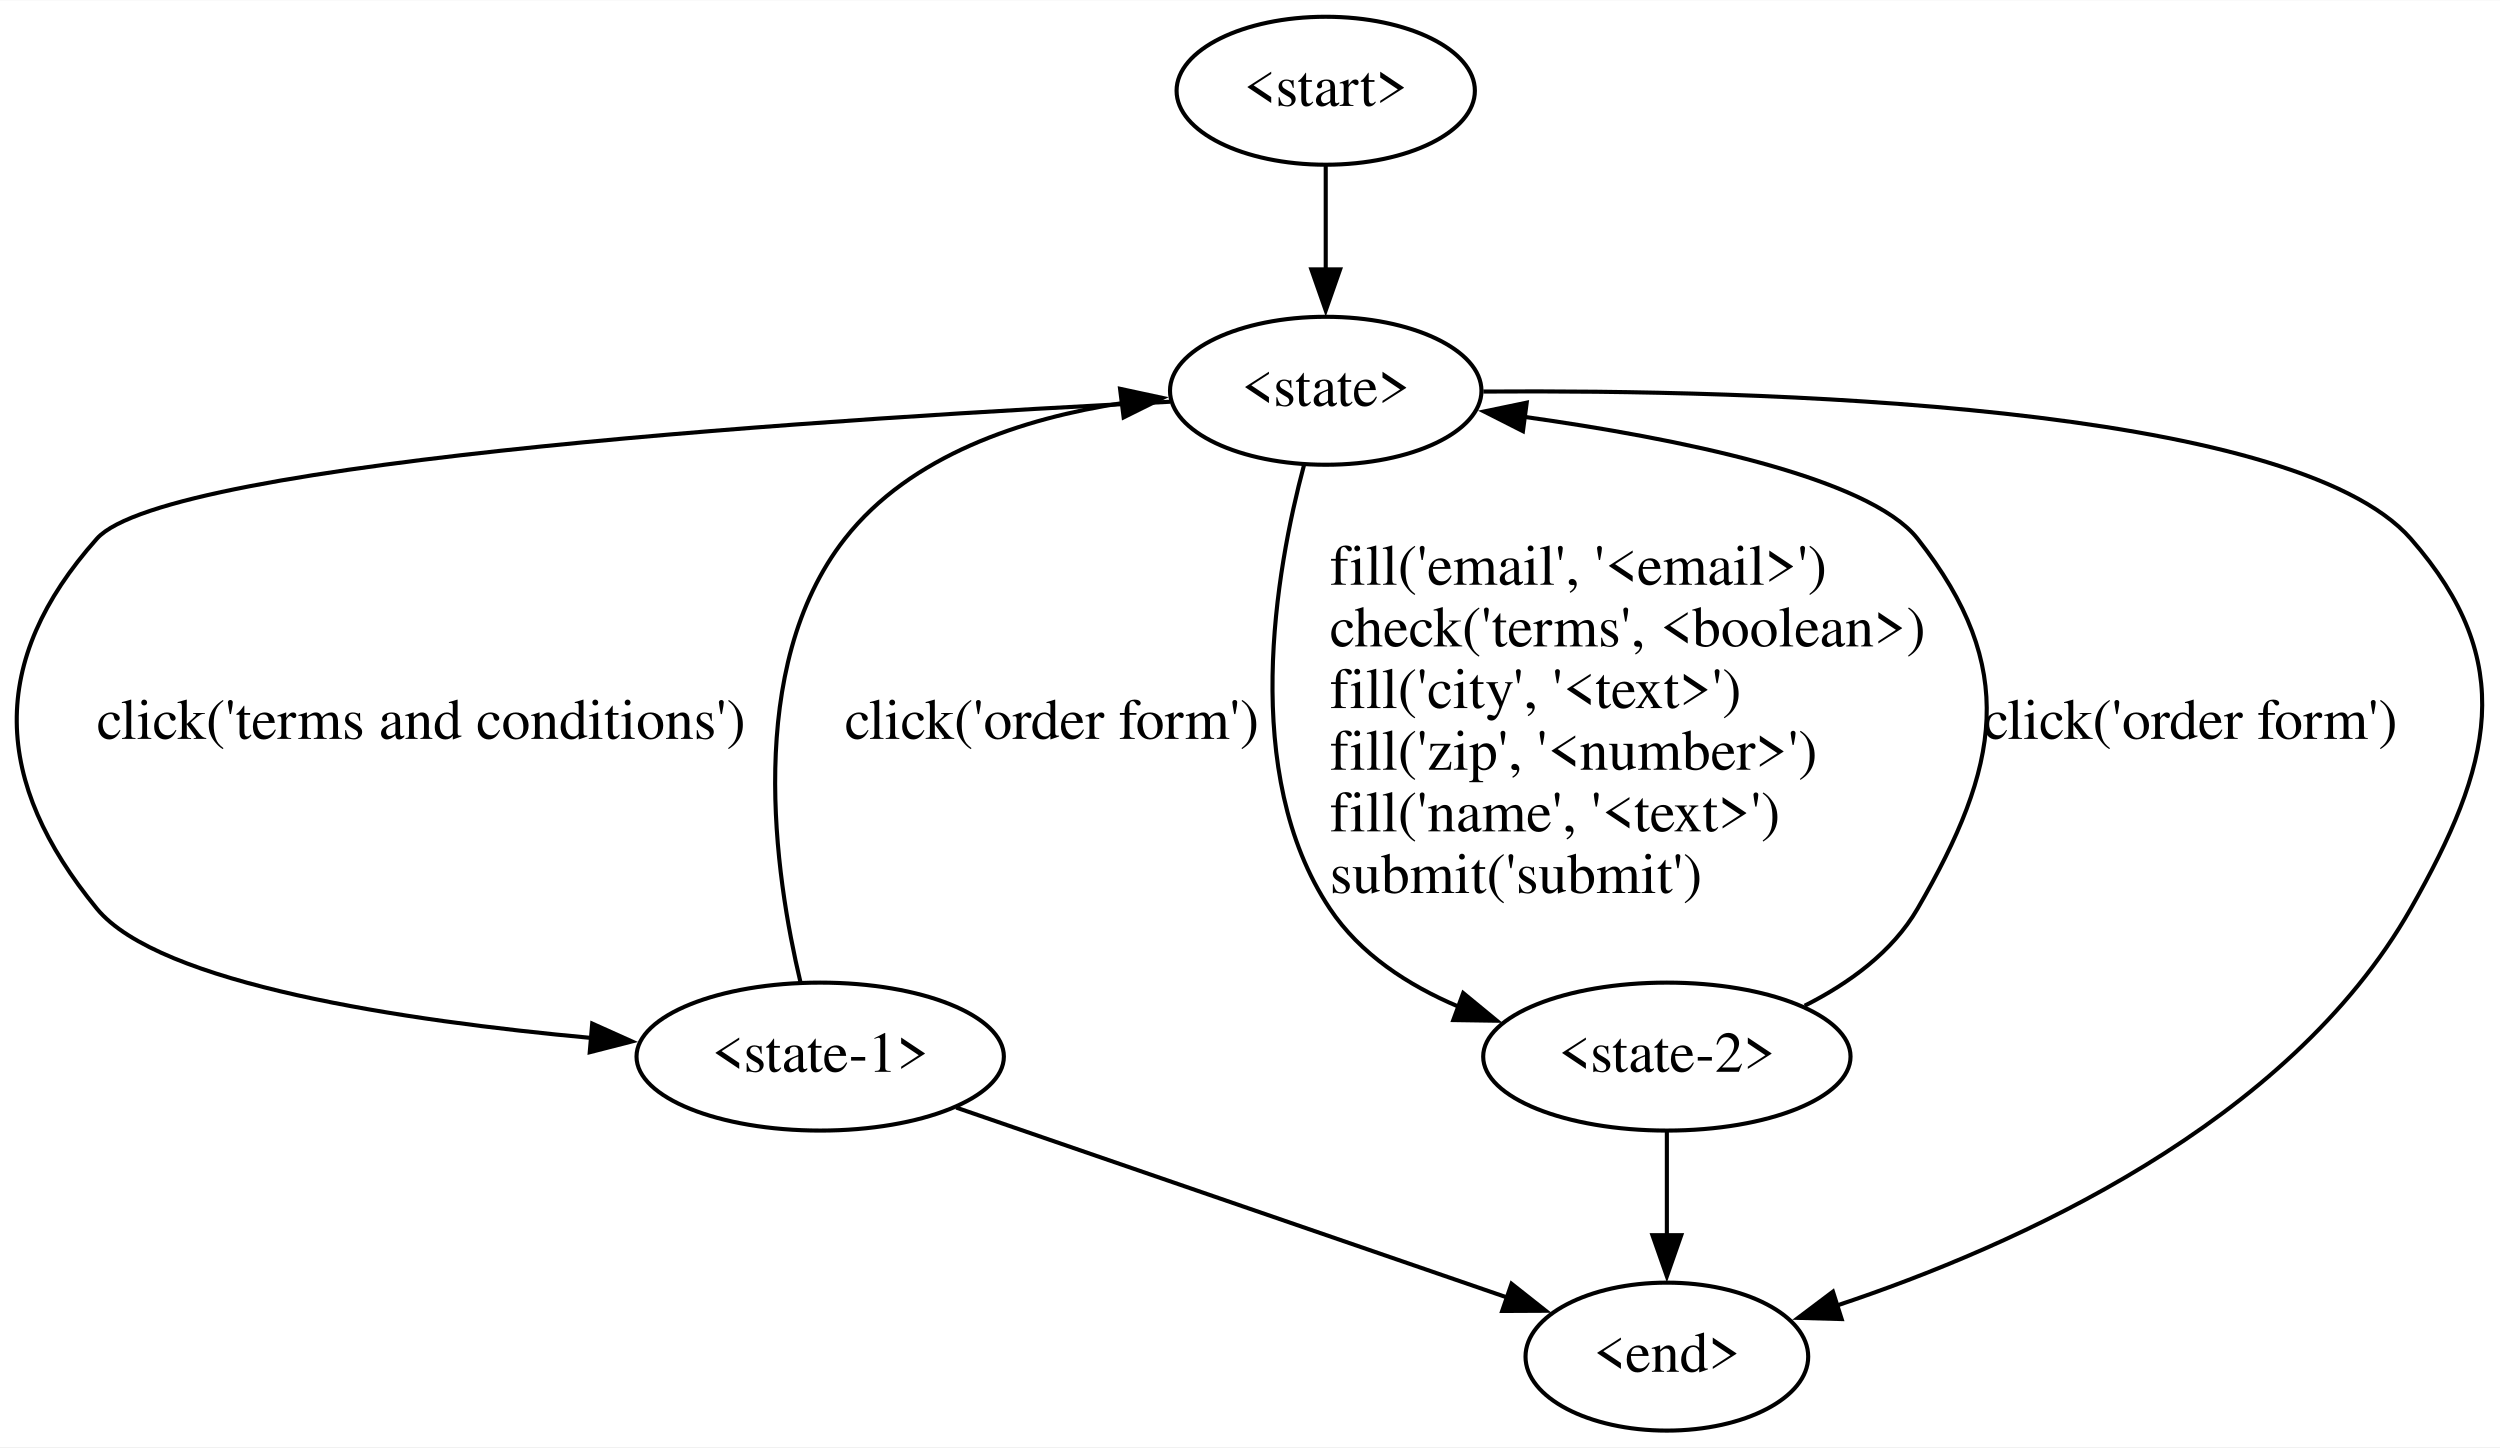
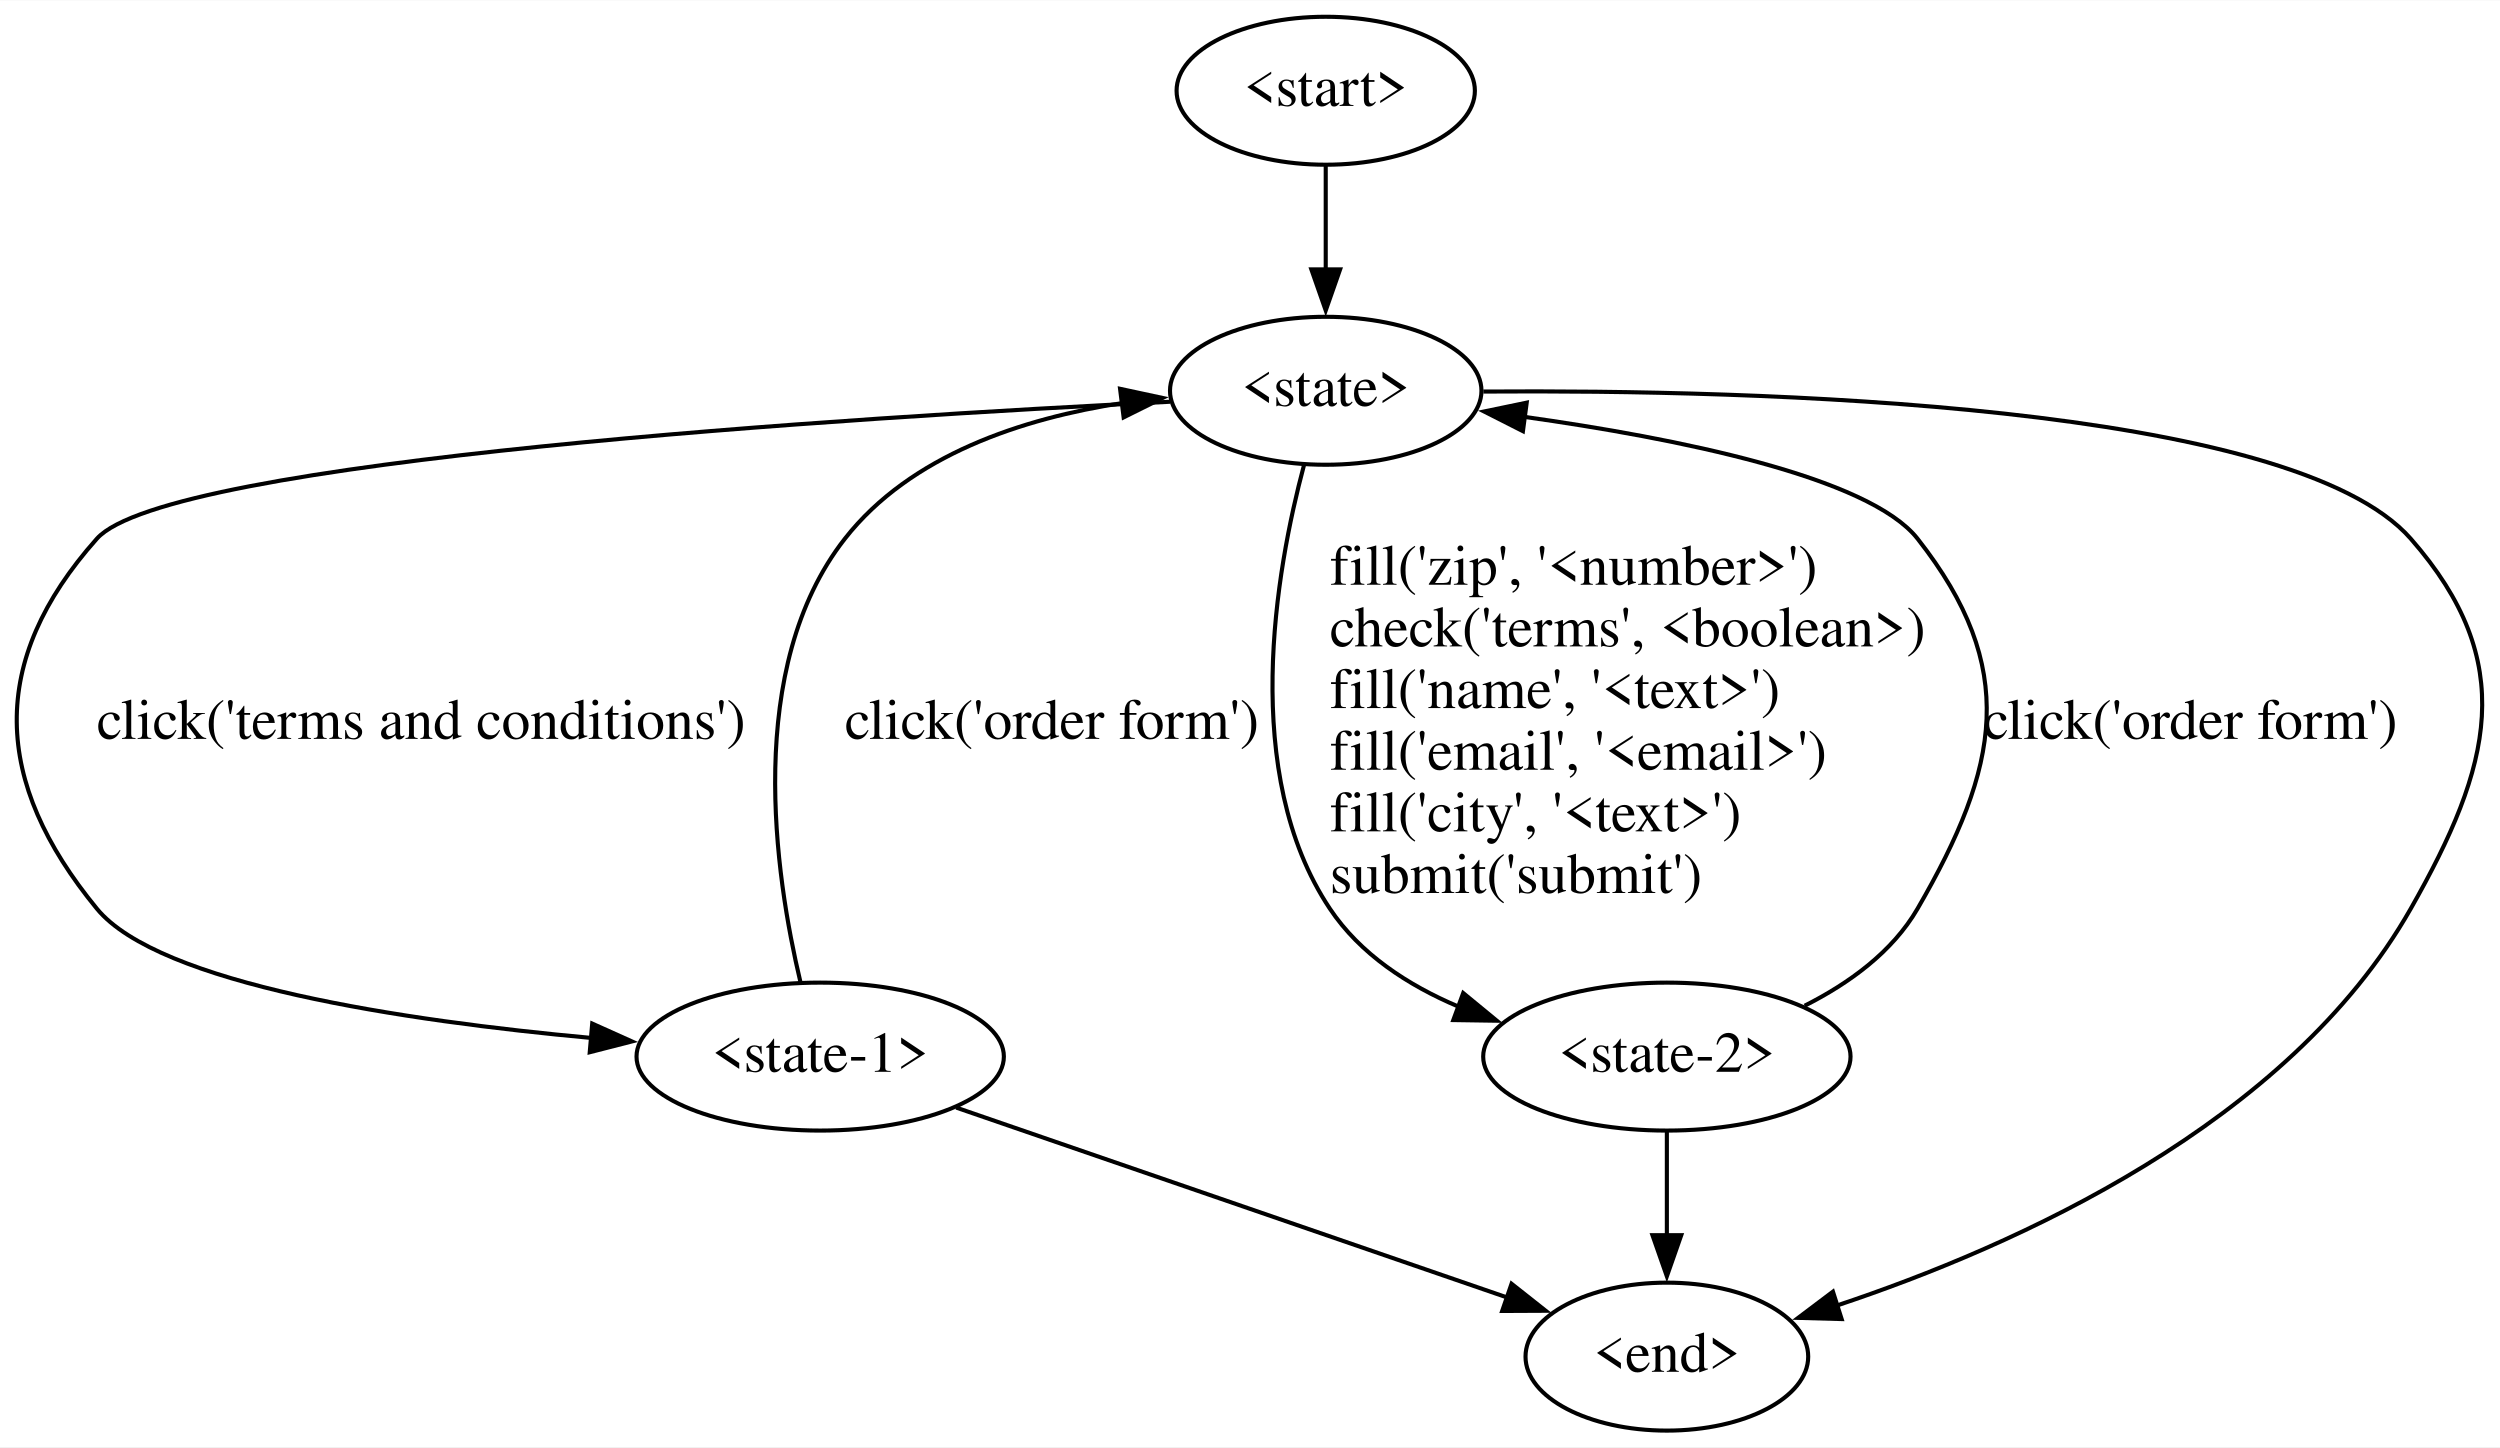
<svg xmlns="http://www.w3.org/2000/svg" width="608pt" height="352pt" viewBox="0.00 0.00 608.27 352.00">
  <g id="graph0" class="graph" transform="scale(1 1) rotate(0) translate(4 348)">
    <polygon fill="white" stroke="none" points="-4,4 -4,-348 604.27,-348 604.27,4 -4,4" />
    <g id="node1" class="node">
      <ellipse fill="none" stroke="black" cx="318.56" cy="-326" rx="36.29" ry="18" />
      <text text-anchor="middle" x="318.56" y="-322.3" font-family="Times,serif" font-size="14.00">&lt;start&gt;</text>
    </g>
    <g id="node2" class="node">
      <ellipse fill="none" stroke="black" cx="318.56" cy="-253" rx="37.89" ry="18" />
      <text text-anchor="middle" x="318.56" y="-249.3" font-family="Times,serif" font-size="14.00">&lt;state&gt;</text>
    </g>
    <g id="edge1" class="edge">
      <path fill="none" stroke="black" d="M318.56,-307.81C318.56,-300.23 318.56,-291.1 318.56,-282.54" />
      <polygon fill="black" stroke="black" points="322.06,-282.54 318.56,-272.54 315.06,-282.54 322.06,-282.54" />
    </g>
    <g id="node3" class="node">
      <ellipse fill="none" stroke="black" cx="195.56" cy="-91" rx="44.69" ry="18" />
      <text text-anchor="middle" x="195.56" y="-87.3" font-family="Times,serif" font-size="14.00">&lt;state-1&gt;</text>
    </g>
    <g id="edge2" class="edge">
      <path fill="none" stroke="black" d="M280.67,-250.33C204.09,-246.56 36.65,-236.21 19.56,-217 -7.03,-187.12 -5.81,-157.92 19.56,-127 34.64,-108.63 94.26,-99.72 139.97,-95.53" />
      <polygon fill="black" stroke="black" points="140.09,-99.03 149.75,-94.69 139.49,-92.06 140.09,-99.03" />
      <text text-anchor="start" x="19.56" y="-168.3" font-family="Times,serif" font-size="14.00">click('terms and conditions')</text>
    </g>
    <g id="node4" class="node">
      <ellipse fill="none" stroke="black" cx="401.56" cy="-91" rx="44.69" ry="18" />
      <text text-anchor="middle" x="401.56" y="-87.3" font-family="Times,serif" font-size="14.00">&lt;state-2&gt;</text>
    </g>
    <g id="edge3" class="edge">
      <path fill="none" stroke="black" d="M313.28,-234.94C306.4,-209.18 297.66,-159.87 319.56,-127 326.93,-115.94 338.58,-108.36 350.81,-103.18" />
      <polygon fill="black" stroke="black" points="352.01,-106.46 360.19,-99.73 349.6,-99.89 352.01,-106.46" />
-       <text text-anchor="start" x="319.56" y="-205.8" font-family="Times,serif" font-size="14.00">fill('email', '&lt;email&gt;')</text>
+       <text text-anchor="start" x="319.56" y="-205.8" font-family="Times,serif" font-size="14.00">fill('zip', '&lt;number&gt;')</text>
      <text text-anchor="start" x="319.56" y="-190.8" font-family="Times,serif" font-size="14.00">check('terms', &lt;boolean&gt;)</text>
-       <text text-anchor="start" x="319.56" y="-175.8" font-family="Times,serif" font-size="14.00">fill('city', '&lt;text&gt;')</text>
-       <text text-anchor="start" x="319.56" y="-160.8" font-family="Times,serif" font-size="14.00">fill('zip', '&lt;number&gt;')</text>
-       <text text-anchor="start" x="319.56" y="-145.8" font-family="Times,serif" font-size="14.00">fill('name', '&lt;text&gt;')</text>
+       <text text-anchor="start" x="319.56" y="-175.8" font-family="Times,serif" font-size="14.00">fill('name', '&lt;text&gt;')</text>
+       <text text-anchor="start" x="319.56" y="-160.8" font-family="Times,serif" font-size="14.00">fill('email', '&lt;email&gt;')</text>
+       <text text-anchor="start" x="319.56" y="-145.8" font-family="Times,serif" font-size="14.00">fill('city', '&lt;text&gt;')</text>
      <text text-anchor="start" x="319.56" y="-130.8" font-family="Times,serif" font-size="14.00">submit('submit')</text>
    </g>
    <g id="node5" class="node">
      <ellipse fill="none" stroke="black" cx="401.56" cy="-18" rx="34.39" ry="18" />
      <text text-anchor="middle" x="401.56" y="-14.3" font-family="Times,serif" font-size="14.00">&lt;end&gt;</text>
    </g>
    <g id="edge4" class="edge">
      <path fill="none" stroke="black" d="M356.91,-252.81C422.91,-253.3 553.69,-249.95 582.56,-217 608.92,-186.91 602.31,-161.78 582.56,-127 552.81,-74.6 486.45,-44.93 442.88,-30.42" />
      <polygon fill="black" stroke="black" points="444.09,-27.14 433.5,-27.43 441.97,-33.81 444.09,-27.14" />
    </g>
    <g id="edge5" class="edge">
      <path fill="none" stroke="black" d="M190.77,-109.06C184.52,-135.27 177.06,-185.69 201.56,-217 217.52,-237.4 244.89,-246.3 269.15,-250.03" />
      <polygon fill="black" stroke="black" points="268.52,-253.48 278.88,-251.25 269.39,-246.53 268.52,-253.48" />
      <text text-anchor="start" x="201.56" y="-168.3" font-family="Times,serif" font-size="14.00">click('order form')</text>
    </g>
    <g id="edge6" class="edge">
      <path fill="none" stroke="black" d="M228.66,-78.59C265.2,-66 323.97,-45.74 362.67,-32.4" />
      <polygon fill="black" stroke="black" points="363.77,-35.73 372.08,-29.16 361.49,-29.11 363.77,-35.73" />
    </g>
    <g id="edge7" class="edge">
      <path fill="none" stroke="black" d="M435.09,-103.38C445.8,-108.78 456.44,-116.43 462.56,-127 482.61,-161.61 487.28,-185.55 462.56,-217 450.71,-232.08 403.83,-241.46 366.74,-246.67" />
      <polygon fill="black" stroke="black" points="366.54,-243.17 357.09,-247.96 367.46,-250.11 366.54,-243.17" />
      <text text-anchor="start" x="478.56" y="-168.3" font-family="Times,serif" font-size="14.00">click('order form')</text>
    </g>
    <g id="edge8" class="edge">
      <path fill="none" stroke="black" d="M401.56,-72.81C401.56,-65.23 401.56,-56.1 401.56,-47.54" />
      <polygon fill="black" stroke="black" points="405.06,-47.54 401.56,-37.54 398.06,-47.54 405.06,-47.54" />
    </g>
  </g>
</svg>
